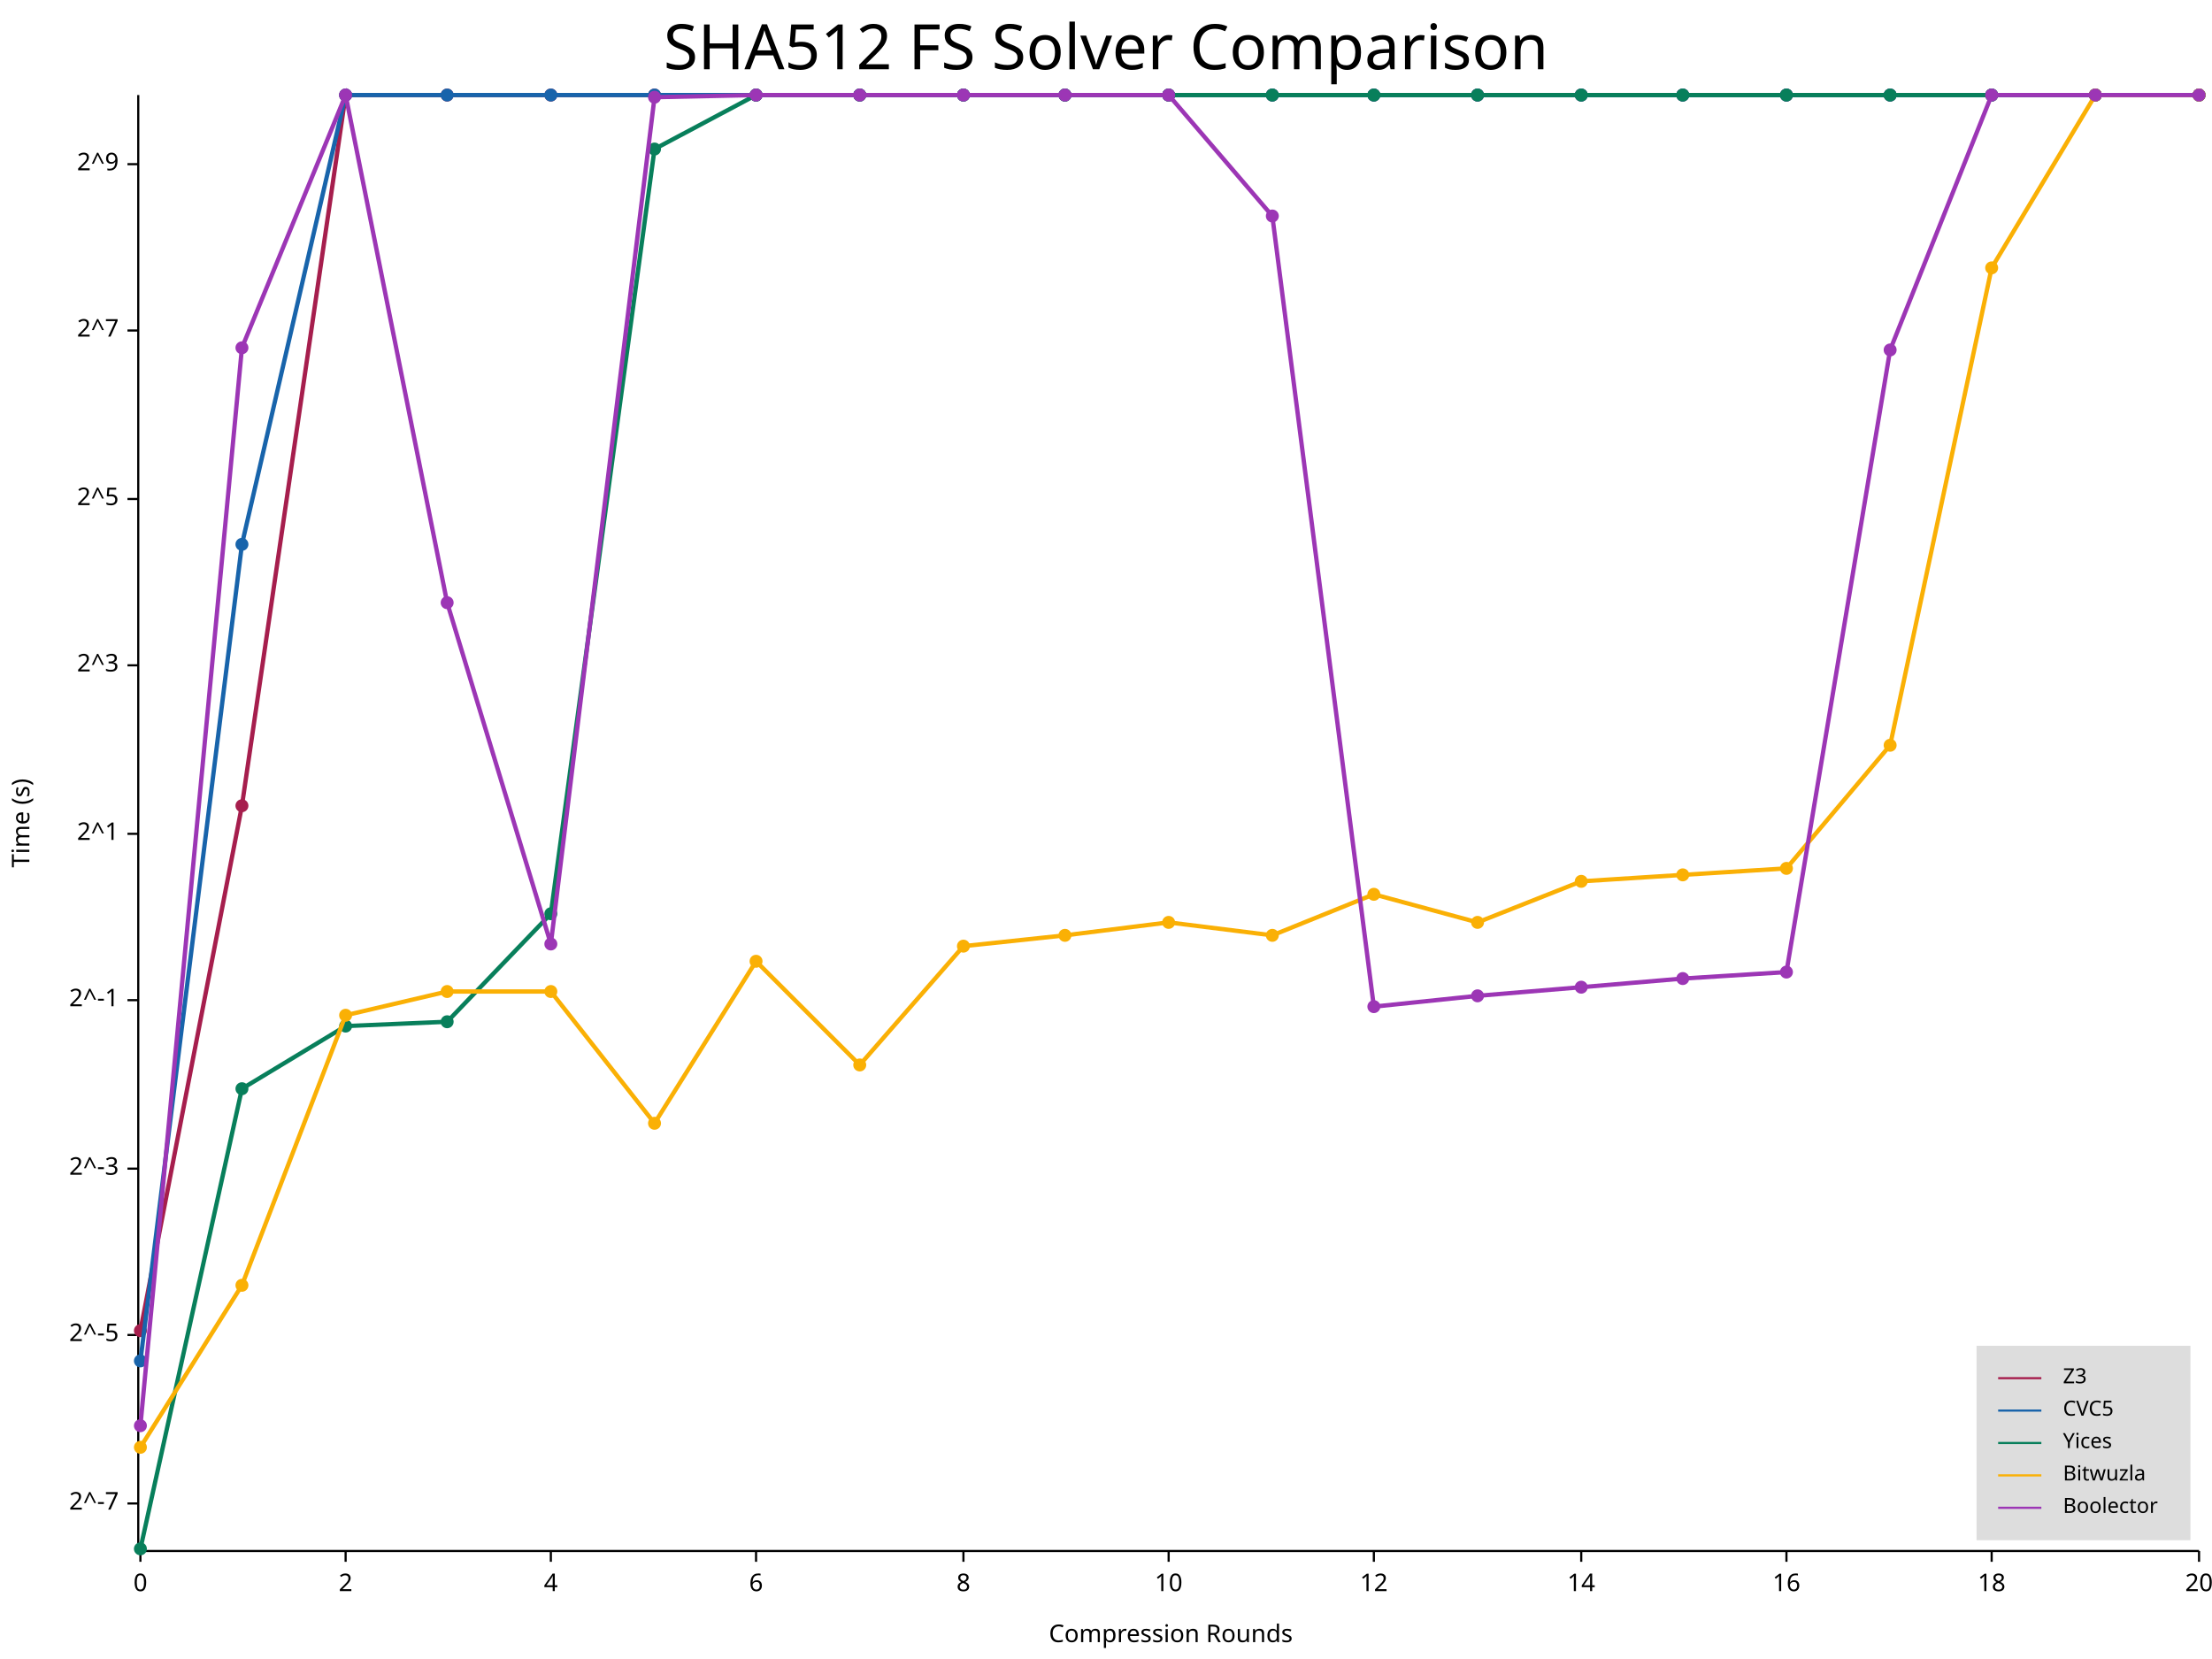
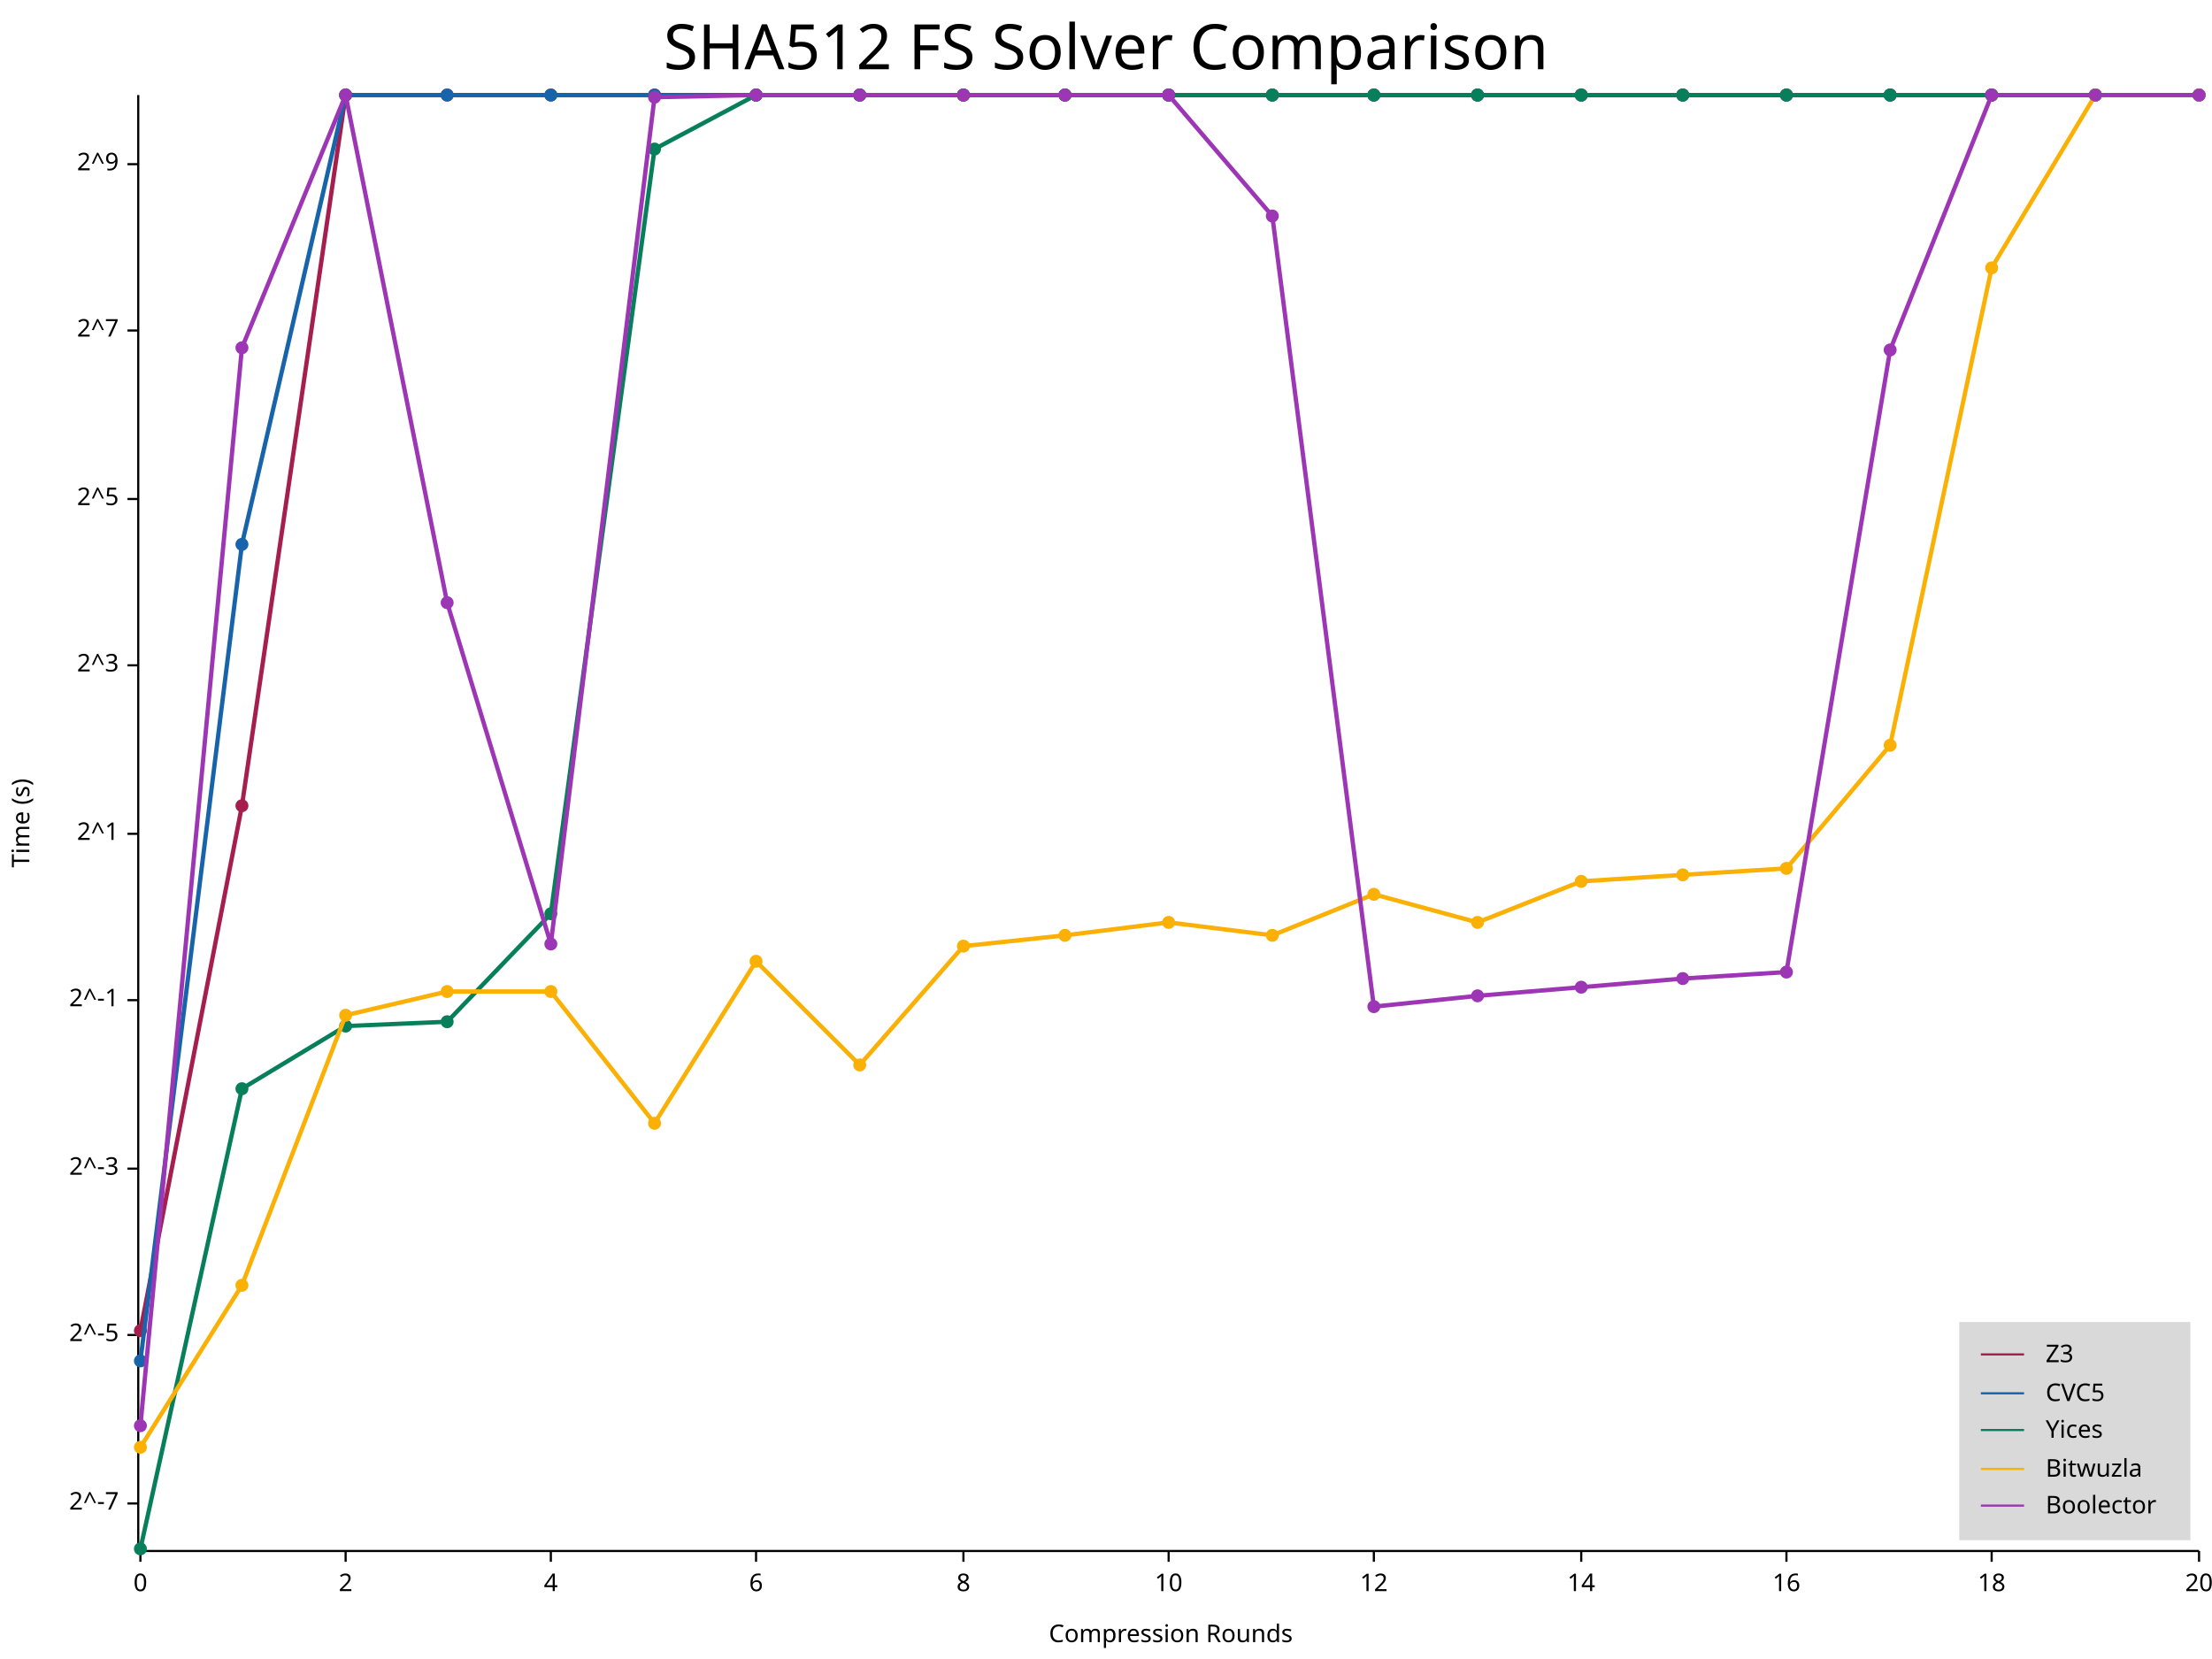
<svg xmlns="http://www.w3.org/2000/svg" width="1024" height="768" viewBox="0 0 1024 768">
  <rect x="0" y="0" width="1024" height="768" opacity="1" fill="#FFFFFF" stroke="none" />
  <text x="512" y="10" dy="0.76em" text-anchor="middle" font-family="noto sans" font-size="29.032" opacity="1" fill="#000000">
SHA512 FS Solver Comparison
</text>
  <text x="542" y="763" dy="-0.5ex" text-anchor="middle" font-family="noto sans" font-size="11.29" opacity="1" fill="#000000">
Compression Rounds
</text>
  <polyline fill="none" opacity="1" stroke="#000000" stroke-width="1" points="65,718 1018,718 " />
  <text x="65" y="728" dy="0.76em" text-anchor="middle" font-family="noto sans" font-size="11.29" opacity="1" fill="#000000">
0
</text>
  <polyline fill="none" opacity="1" stroke="#000000" stroke-width="1" points="65,718 65,723 " />
  <text x="160" y="728" dy="0.76em" text-anchor="middle" font-family="noto sans" font-size="11.29" opacity="1" fill="#000000">
2
</text>
  <polyline fill="none" opacity="1" stroke="#000000" stroke-width="1" points="160,718 160,723 " />
  <text x="255" y="728" dy="0.76em" text-anchor="middle" font-family="noto sans" font-size="11.29" opacity="1" fill="#000000">
4
</text>
  <polyline fill="none" opacity="1" stroke="#000000" stroke-width="1" points="255,718 255,723 " />
  <text x="350" y="728" dy="0.76em" text-anchor="middle" font-family="noto sans" font-size="11.29" opacity="1" fill="#000000">
6
</text>
  <polyline fill="none" opacity="1" stroke="#000000" stroke-width="1" points="350,718 350,723 " />
  <text x="446" y="728" dy="0.76em" text-anchor="middle" font-family="noto sans" font-size="11.29" opacity="1" fill="#000000">
8
</text>
  <polyline fill="none" opacity="1" stroke="#000000" stroke-width="1" points="446,718 446,723 " />
  <text x="541" y="728" dy="0.76em" text-anchor="middle" font-family="noto sans" font-size="11.29" opacity="1" fill="#000000">
10
</text>
  <polyline fill="none" opacity="1" stroke="#000000" stroke-width="1" points="541,718 541,723 " />
  <text x="636" y="728" dy="0.76em" text-anchor="middle" font-family="noto sans" font-size="11.29" opacity="1" fill="#000000">
12
</text>
  <polyline fill="none" opacity="1" stroke="#000000" stroke-width="1" points="636,718 636,723 " />
  <text x="732" y="728" dy="0.76em" text-anchor="middle" font-family="noto sans" font-size="11.29" opacity="1" fill="#000000">
14
</text>
  <polyline fill="none" opacity="1" stroke="#000000" stroke-width="1" points="732,718 732,723 " />
  <text x="827" y="728" dy="0.76em" text-anchor="middle" font-family="noto sans" font-size="11.29" opacity="1" fill="#000000">
16
</text>
  <polyline fill="none" opacity="1" stroke="#000000" stroke-width="1" points="827,718 827,723 " />
  <text x="922" y="728" dy="0.76em" text-anchor="middle" font-family="noto sans" font-size="11.29" opacity="1" fill="#000000">
18
</text>
  <polyline fill="none" opacity="1" stroke="#000000" stroke-width="1" points="922,718 922,723 " />
  <text x="1018" y="728" dy="0.76em" text-anchor="middle" font-family="noto sans" font-size="11.29" opacity="1" fill="#000000">
20
</text>
  <polyline fill="none" opacity="1" stroke="#000000" stroke-width="1" points="1018,718 1018,723 " />
  <text x="5" y="381" dy="0.76em" text-anchor="middle" font-family="noto sans" font-size="11.29" opacity="1" fill="#000000" transform="rotate(270, 5, 381)">
Time (s)
</text>
  <polyline fill="none" opacity="1" stroke="#000000" stroke-width="1" points="64,44 64,717 " />
  <text x="55" y="696" dy="0.5ex" text-anchor="end" font-family="noto sans" font-size="11.29" opacity="1" fill="#000000">
2^-7
</text>
  <polyline fill="none" opacity="1" stroke="#000000" stroke-width="1" points="59,696 64,696 " />
  <text x="55" y="618" dy="0.5ex" text-anchor="end" font-family="noto sans" font-size="11.29" opacity="1" fill="#000000">
2^-5
</text>
  <polyline fill="none" opacity="1" stroke="#000000" stroke-width="1" points="59,618 64,618 " />
  <text x="55" y="541" dy="0.5ex" text-anchor="end" font-family="noto sans" font-size="11.29" opacity="1" fill="#000000">
2^-3
</text>
  <polyline fill="none" opacity="1" stroke="#000000" stroke-width="1" points="59,541 64,541 " />
  <text x="55" y="463" dy="0.5ex" text-anchor="end" font-family="noto sans" font-size="11.29" opacity="1" fill="#000000">
2^-1
</text>
  <polyline fill="none" opacity="1" stroke="#000000" stroke-width="1" points="59,463 64,463 " />
  <text x="55" y="386" dy="0.5ex" text-anchor="end" font-family="noto sans" font-size="11.29" opacity="1" fill="#000000">
2^1
</text>
  <polyline fill="none" opacity="1" stroke="#000000" stroke-width="1" points="59,386 64,386 " />
  <text x="55" y="308" dy="0.5ex" text-anchor="end" font-family="noto sans" font-size="11.29" opacity="1" fill="#000000">
2^3
</text>
  <polyline fill="none" opacity="1" stroke="#000000" stroke-width="1" points="59,308 64,308 " />
  <text x="55" y="231" dy="0.5ex" text-anchor="end" font-family="noto sans" font-size="11.29" opacity="1" fill="#000000">
2^5
</text>
  <polyline fill="none" opacity="1" stroke="#000000" stroke-width="1" points="59,231 64,231 " />
  <text x="55" y="153" dy="0.5ex" text-anchor="end" font-family="noto sans" font-size="11.29" opacity="1" fill="#000000">
2^7
</text>
  <polyline fill="none" opacity="1" stroke="#000000" stroke-width="1" points="59,153 64,153 " />
  <text x="55" y="76" dy="0.5ex" text-anchor="end" font-family="noto sans" font-size="11.29" opacity="1" fill="#000000">
2^9
</text>
  <polyline fill="none" opacity="1" stroke="#000000" stroke-width="1" points="59,76 64,76 " />
  <polyline fill="none" opacity="1" stroke="#A61E4D" stroke-width="2" points="65,616 112,373 160,44 207,44 255,44 303,44 350,44 398,44 446,44 493,44 541,44 589,44 636,44 684,44 732,44 779,44 827,44 875,44 922,44 970,44 1018,44 " />
  <circle cx="65" cy="616" r="3" opacity="1" fill="#A61E4D" stroke="none" stroke-width="1" />
  <circle cx="112" cy="373" r="3" opacity="1" fill="#A61E4D" stroke="none" stroke-width="1" />
  <circle cx="160" cy="44" r="3" opacity="1" fill="#A61E4D" stroke="none" stroke-width="1" />
  <circle cx="207" cy="44" r="3" opacity="1" fill="#A61E4D" stroke="none" stroke-width="1" />
  <circle cx="255" cy="44" r="3" opacity="1" fill="#A61E4D" stroke="none" stroke-width="1" />
  <circle cx="303" cy="44" r="3" opacity="1" fill="#A61E4D" stroke="none" stroke-width="1" />
  <circle cx="350" cy="44" r="3" opacity="1" fill="#A61E4D" stroke="none" stroke-width="1" />
  <circle cx="398" cy="44" r="3" opacity="1" fill="#A61E4D" stroke="none" stroke-width="1" />
  <circle cx="446" cy="44" r="3" opacity="1" fill="#A61E4D" stroke="none" stroke-width="1" />
  <circle cx="493" cy="44" r="3" opacity="1" fill="#A61E4D" stroke="none" stroke-width="1" />
  <circle cx="541" cy="44" r="3" opacity="1" fill="#A61E4D" stroke="none" stroke-width="1" />
  <circle cx="589" cy="44" r="3" opacity="1" fill="#A61E4D" stroke="none" stroke-width="1" />
  <circle cx="636" cy="44" r="3" opacity="1" fill="#A61E4D" stroke="none" stroke-width="1" />
  <circle cx="684" cy="44" r="3" opacity="1" fill="#A61E4D" stroke="none" stroke-width="1" />
  <circle cx="732" cy="44" r="3" opacity="1" fill="#A61E4D" stroke="none" stroke-width="1" />
  <circle cx="779" cy="44" r="3" opacity="1" fill="#A61E4D" stroke="none" stroke-width="1" />
  <circle cx="827" cy="44" r="3" opacity="1" fill="#A61E4D" stroke="none" stroke-width="1" />
  <circle cx="875" cy="44" r="3" opacity="1" fill="#A61E4D" stroke="none" stroke-width="1" />
  <circle cx="922" cy="44" r="3" opacity="1" fill="#A61E4D" stroke="none" stroke-width="1" />
  <circle cx="970" cy="44" r="3" opacity="1" fill="#A61E4D" stroke="none" stroke-width="1" />
  <circle cx="1018" cy="44" r="3" opacity="1" fill="#A61E4D" stroke="none" stroke-width="1" />
  <polyline fill="none" opacity="1" stroke="#1864AB" stroke-width="2" points="65,630 112,252 160,44 207,44 255,44 303,44 350,44 398,44 446,44 493,44 541,44 589,44 636,44 684,44 732,44 779,44 827,44 875,44 922,44 970,44 1018,44 " />
  <circle cx="65" cy="630" r="3" opacity="1" fill="#1864AB" stroke="none" stroke-width="1" />
  <circle cx="112" cy="252" r="3" opacity="1" fill="#1864AB" stroke="none" stroke-width="1" />
  <circle cx="160" cy="44" r="3" opacity="1" fill="#1864AB" stroke="none" stroke-width="1" />
  <circle cx="207" cy="44" r="3" opacity="1" fill="#1864AB" stroke="none" stroke-width="1" />
  <circle cx="255" cy="44" r="3" opacity="1" fill="#1864AB" stroke="none" stroke-width="1" />
  <circle cx="303" cy="44" r="3" opacity="1" fill="#1864AB" stroke="none" stroke-width="1" />
  <circle cx="350" cy="44" r="3" opacity="1" fill="#1864AB" stroke="none" stroke-width="1" />
  <circle cx="398" cy="44" r="3" opacity="1" fill="#1864AB" stroke="none" stroke-width="1" />
  <circle cx="446" cy="44" r="3" opacity="1" fill="#1864AB" stroke="none" stroke-width="1" />
  <circle cx="493" cy="44" r="3" opacity="1" fill="#1864AB" stroke="none" stroke-width="1" />
  <circle cx="541" cy="44" r="3" opacity="1" fill="#1864AB" stroke="none" stroke-width="1" />
  <circle cx="589" cy="44" r="3" opacity="1" fill="#1864AB" stroke="none" stroke-width="1" />
  <circle cx="636" cy="44" r="3" opacity="1" fill="#1864AB" stroke="none" stroke-width="1" />
  <circle cx="684" cy="44" r="3" opacity="1" fill="#1864AB" stroke="none" stroke-width="1" />
  <circle cx="732" cy="44" r="3" opacity="1" fill="#1864AB" stroke="none" stroke-width="1" />
  <circle cx="779" cy="44" r="3" opacity="1" fill="#1864AB" stroke="none" stroke-width="1" />
  <circle cx="827" cy="44" r="3" opacity="1" fill="#1864AB" stroke="none" stroke-width="1" />
  <circle cx="875" cy="44" r="3" opacity="1" fill="#1864AB" stroke="none" stroke-width="1" />
  <circle cx="922" cy="44" r="3" opacity="1" fill="#1864AB" stroke="none" stroke-width="1" />
  <circle cx="970" cy="44" r="3" opacity="1" fill="#1864AB" stroke="none" stroke-width="1" />
  <circle cx="1018" cy="44" r="3" opacity="1" fill="#1864AB" stroke="none" stroke-width="1" />
  <polyline fill="none" opacity="1" stroke="#087F5B" stroke-width="2" points="65,717 112,504 160,475 207,473 255,423 303,69 350,44 398,44 446,44 493,44 541,44 589,44 636,44 684,44 732,44 779,44 827,44 875,44 922,44 970,44 1018,44 " />
  <circle cx="65" cy="717" r="3" opacity="1" fill="#087F5B" stroke="none" stroke-width="1" />
  <circle cx="112" cy="504" r="3" opacity="1" fill="#087F5B" stroke="none" stroke-width="1" />
  <circle cx="160" cy="475" r="3" opacity="1" fill="#087F5B" stroke="none" stroke-width="1" />
  <circle cx="207" cy="473" r="3" opacity="1" fill="#087F5B" stroke="none" stroke-width="1" />
  <circle cx="255" cy="423" r="3" opacity="1" fill="#087F5B" stroke="none" stroke-width="1" />
  <circle cx="303" cy="69" r="3" opacity="1" fill="#087F5B" stroke="none" stroke-width="1" />
  <circle cx="350" cy="44" r="3" opacity="1" fill="#087F5B" stroke="none" stroke-width="1" />
  <circle cx="398" cy="44" r="3" opacity="1" fill="#087F5B" stroke="none" stroke-width="1" />
  <circle cx="446" cy="44" r="3" opacity="1" fill="#087F5B" stroke="none" stroke-width="1" />
  <circle cx="493" cy="44" r="3" opacity="1" fill="#087F5B" stroke="none" stroke-width="1" />
  <circle cx="541" cy="44" r="3" opacity="1" fill="#087F5B" stroke="none" stroke-width="1" />
  <circle cx="589" cy="44" r="3" opacity="1" fill="#087F5B" stroke="none" stroke-width="1" />
  <circle cx="636" cy="44" r="3" opacity="1" fill="#087F5B" stroke="none" stroke-width="1" />
  <circle cx="684" cy="44" r="3" opacity="1" fill="#087F5B" stroke="none" stroke-width="1" />
  <circle cx="732" cy="44" r="3" opacity="1" fill="#087F5B" stroke="none" stroke-width="1" />
  <circle cx="779" cy="44" r="3" opacity="1" fill="#087F5B" stroke="none" stroke-width="1" />
  <circle cx="827" cy="44" r="3" opacity="1" fill="#087F5B" stroke="none" stroke-width="1" />
  <circle cx="875" cy="44" r="3" opacity="1" fill="#087F5B" stroke="none" stroke-width="1" />
  <circle cx="922" cy="44" r="3" opacity="1" fill="#087F5B" stroke="none" stroke-width="1" />
  <circle cx="970" cy="44" r="3" opacity="1" fill="#087F5B" stroke="none" stroke-width="1" />
  <circle cx="1018" cy="44" r="3" opacity="1" fill="#087F5B" stroke="none" stroke-width="1" />
  <polyline fill="none" opacity="1" stroke="#FAB005" stroke-width="2" points="65,670 112,595 160,470 207,459 255,459 303,520 350,445 398,493 446,438 493,433 541,427 589,433 636,414 684,427 732,408 779,405 827,402 875,345 922,124 970,44 1018,44 " />
  <circle cx="65" cy="670" r="3" opacity="1" fill="#FAB005" stroke="none" stroke-width="1" />
  <circle cx="112" cy="595" r="3" opacity="1" fill="#FAB005" stroke="none" stroke-width="1" />
  <circle cx="160" cy="470" r="3" opacity="1" fill="#FAB005" stroke="none" stroke-width="1" />
  <circle cx="207" cy="459" r="3" opacity="1" fill="#FAB005" stroke="none" stroke-width="1" />
  <circle cx="255" cy="459" r="3" opacity="1" fill="#FAB005" stroke="none" stroke-width="1" />
  <circle cx="303" cy="520" r="3" opacity="1" fill="#FAB005" stroke="none" stroke-width="1" />
  <circle cx="350" cy="445" r="3" opacity="1" fill="#FAB005" stroke="none" stroke-width="1" />
  <circle cx="398" cy="493" r="3" opacity="1" fill="#FAB005" stroke="none" stroke-width="1" />
  <circle cx="446" cy="438" r="3" opacity="1" fill="#FAB005" stroke="none" stroke-width="1" />
  <circle cx="493" cy="433" r="3" opacity="1" fill="#FAB005" stroke="none" stroke-width="1" />
  <circle cx="541" cy="427" r="3" opacity="1" fill="#FAB005" stroke="none" stroke-width="1" />
  <circle cx="589" cy="433" r="3" opacity="1" fill="#FAB005" stroke="none" stroke-width="1" />
  <circle cx="636" cy="414" r="3" opacity="1" fill="#FAB005" stroke="none" stroke-width="1" />
  <circle cx="684" cy="427" r="3" opacity="1" fill="#FAB005" stroke="none" stroke-width="1" />
  <circle cx="732" cy="408" r="3" opacity="1" fill="#FAB005" stroke="none" stroke-width="1" />
  <circle cx="779" cy="405" r="3" opacity="1" fill="#FAB005" stroke="none" stroke-width="1" />
  <circle cx="827" cy="402" r="3" opacity="1" fill="#FAB005" stroke="none" stroke-width="1" />
  <circle cx="875" cy="345" r="3" opacity="1" fill="#FAB005" stroke="none" stroke-width="1" />
  <circle cx="922" cy="124" r="3" opacity="1" fill="#FAB005" stroke="none" stroke-width="1" />
  <circle cx="970" cy="44" r="3" opacity="1" fill="#FAB005" stroke="none" stroke-width="1" />
  <circle cx="1018" cy="44" r="3" opacity="1" fill="#FAB005" stroke="none" stroke-width="1" />
  <polyline fill="none" opacity="1" stroke="#9C36B5" stroke-width="2" points="65,660 112,161 160,44 207,279 255,437 303,45 350,44 398,44 446,44 493,44 541,44 589,100 636,466 684,461 732,457 779,453 827,450 875,162 922,44 970,44 1018,44 " />
  <circle cx="65" cy="660" r="3" opacity="1" fill="#9C36B5" stroke="none" stroke-width="1" />
  <circle cx="112" cy="161" r="3" opacity="1" fill="#9C36B5" stroke="none" stroke-width="1" />
  <circle cx="160" cy="44" r="3" opacity="1" fill="#9C36B5" stroke="none" stroke-width="1" />
  <circle cx="207" cy="279" r="3" opacity="1" fill="#9C36B5" stroke="none" stroke-width="1" />
  <circle cx="255" cy="437" r="3" opacity="1" fill="#9C36B5" stroke="none" stroke-width="1" />
  <circle cx="303" cy="45" r="3" opacity="1" fill="#9C36B5" stroke="none" stroke-width="1" />
  <circle cx="350" cy="44" r="3" opacity="1" fill="#9C36B5" stroke="none" stroke-width="1" />
  <circle cx="398" cy="44" r="3" opacity="1" fill="#9C36B5" stroke="none" stroke-width="1" />
  <circle cx="446" cy="44" r="3" opacity="1" fill="#9C36B5" stroke="none" stroke-width="1" />
  <circle cx="493" cy="44" r="3" opacity="1" fill="#9C36B5" stroke="none" stroke-width="1" />
  <circle cx="541" cy="44" r="3" opacity="1" fill="#9C36B5" stroke="none" stroke-width="1" />
  <circle cx="589" cy="100" r="3" opacity="1" fill="#9C36B5" stroke="none" stroke-width="1" />
  <circle cx="636" cy="466" r="3" opacity="1" fill="#9C36B5" stroke="none" stroke-width="1" />
  <circle cx="684" cy="461" r="3" opacity="1" fill="#9C36B5" stroke="none" stroke-width="1" />
  <circle cx="732" cy="457" r="3" opacity="1" fill="#9C36B5" stroke="none" stroke-width="1" />
  <circle cx="779" cy="453" r="3" opacity="1" fill="#9C36B5" stroke="none" stroke-width="1" />
  <circle cx="827" cy="450" r="3" opacity="1" fill="#9C36B5" stroke="none" stroke-width="1" />
  <circle cx="875" cy="162" r="3" opacity="1" fill="#9C36B5" stroke="none" stroke-width="1" />
  <circle cx="922" cy="44" r="3" opacity="1" fill="#9C36B5" stroke="none" stroke-width="1" />
  <circle cx="970" cy="44" r="3" opacity="1" fill="#9C36B5" stroke="none" stroke-width="1" />
  <circle cx="1018" cy="44" r="3" opacity="1" fill="#9C36B5" stroke="none" stroke-width="1" />
-   <rect x="915" y="623" width="99" height="90" opacity="0.3" fill="#8C8C8C" stroke="none" />
-   <text x="955" y="633" dy="0.76em" text-anchor="start" font-family="sans-serif" font-size="9.677" opacity="1" fill="#000000">
+   <rect x="907" y="612" width="107" height="101" opacity="0.5" fill="#B4B4B4" stroke="none" />
+   <text x="947" y="622" dy="0.76em" text-anchor="start" font-family="noto sans" font-size="11.29" opacity="1" fill="#000000">
Z3
</text>
-   <text x="955" y="648" dy="0.76em" text-anchor="start" font-family="sans-serif" font-size="9.677" opacity="1" fill="#000000">
+   <text x="947" y="640" dy="0.76em" text-anchor="start" font-family="noto sans" font-size="11.29" opacity="1" fill="#000000">
CVC5
</text>
-   <text x="955" y="663" dy="0.76em" text-anchor="start" font-family="sans-serif" font-size="9.677" opacity="1" fill="#000000">
+   <text x="947" y="657" dy="0.76em" text-anchor="start" font-family="noto sans" font-size="11.29" opacity="1" fill="#000000">
Yices
</text>
-   <text x="955" y="678" dy="0.76em" text-anchor="start" font-family="sans-serif" font-size="9.677" opacity="1" fill="#000000">
+   <text x="947" y="675" dy="0.76em" text-anchor="start" font-family="noto sans" font-size="11.29" opacity="1" fill="#000000">
Bitwuzla
</text>
-   <text x="955" y="693" dy="0.76em" text-anchor="start" font-family="sans-serif" font-size="9.677" opacity="1" fill="#000000">
+   <text x="947" y="692" dy="0.76em" text-anchor="start" font-family="noto sans" font-size="11.29" opacity="1" fill="#000000">
Boolector
</text>
-   <polyline fill="none" opacity="1" stroke="#A61E4D" stroke-width="1" points="925,638 945,638 " />
-   <polyline fill="none" opacity="1" stroke="#1864AB" stroke-width="1" points="925,653 945,653 " />
-   <polyline fill="none" opacity="1" stroke="#087F5B" stroke-width="1" points="925,668 945,668 " />
-   <polyline fill="none" opacity="1" stroke="#FAB005" stroke-width="1" points="925,683 945,683 " />
-   <polyline fill="none" opacity="1" stroke="#9C36B5" stroke-width="1" points="925,698 945,698 " />
+   <polyline fill="none" opacity="1" stroke="#A61E4D" stroke-width="1" points="917,627 937,627 " />
+   <polyline fill="none" opacity="1" stroke="#1864AB" stroke-width="1" points="917,645 937,645 " />
+   <polyline fill="none" opacity="1" stroke="#087F5B" stroke-width="1" points="917,662 937,662 " />
+   <polyline fill="none" opacity="1" stroke="#FAB005" stroke-width="1" points="917,680 937,680 " />
+   <polyline fill="none" opacity="1" stroke="#9C36B5" stroke-width="1" points="917,697 937,697 " />
</svg>
